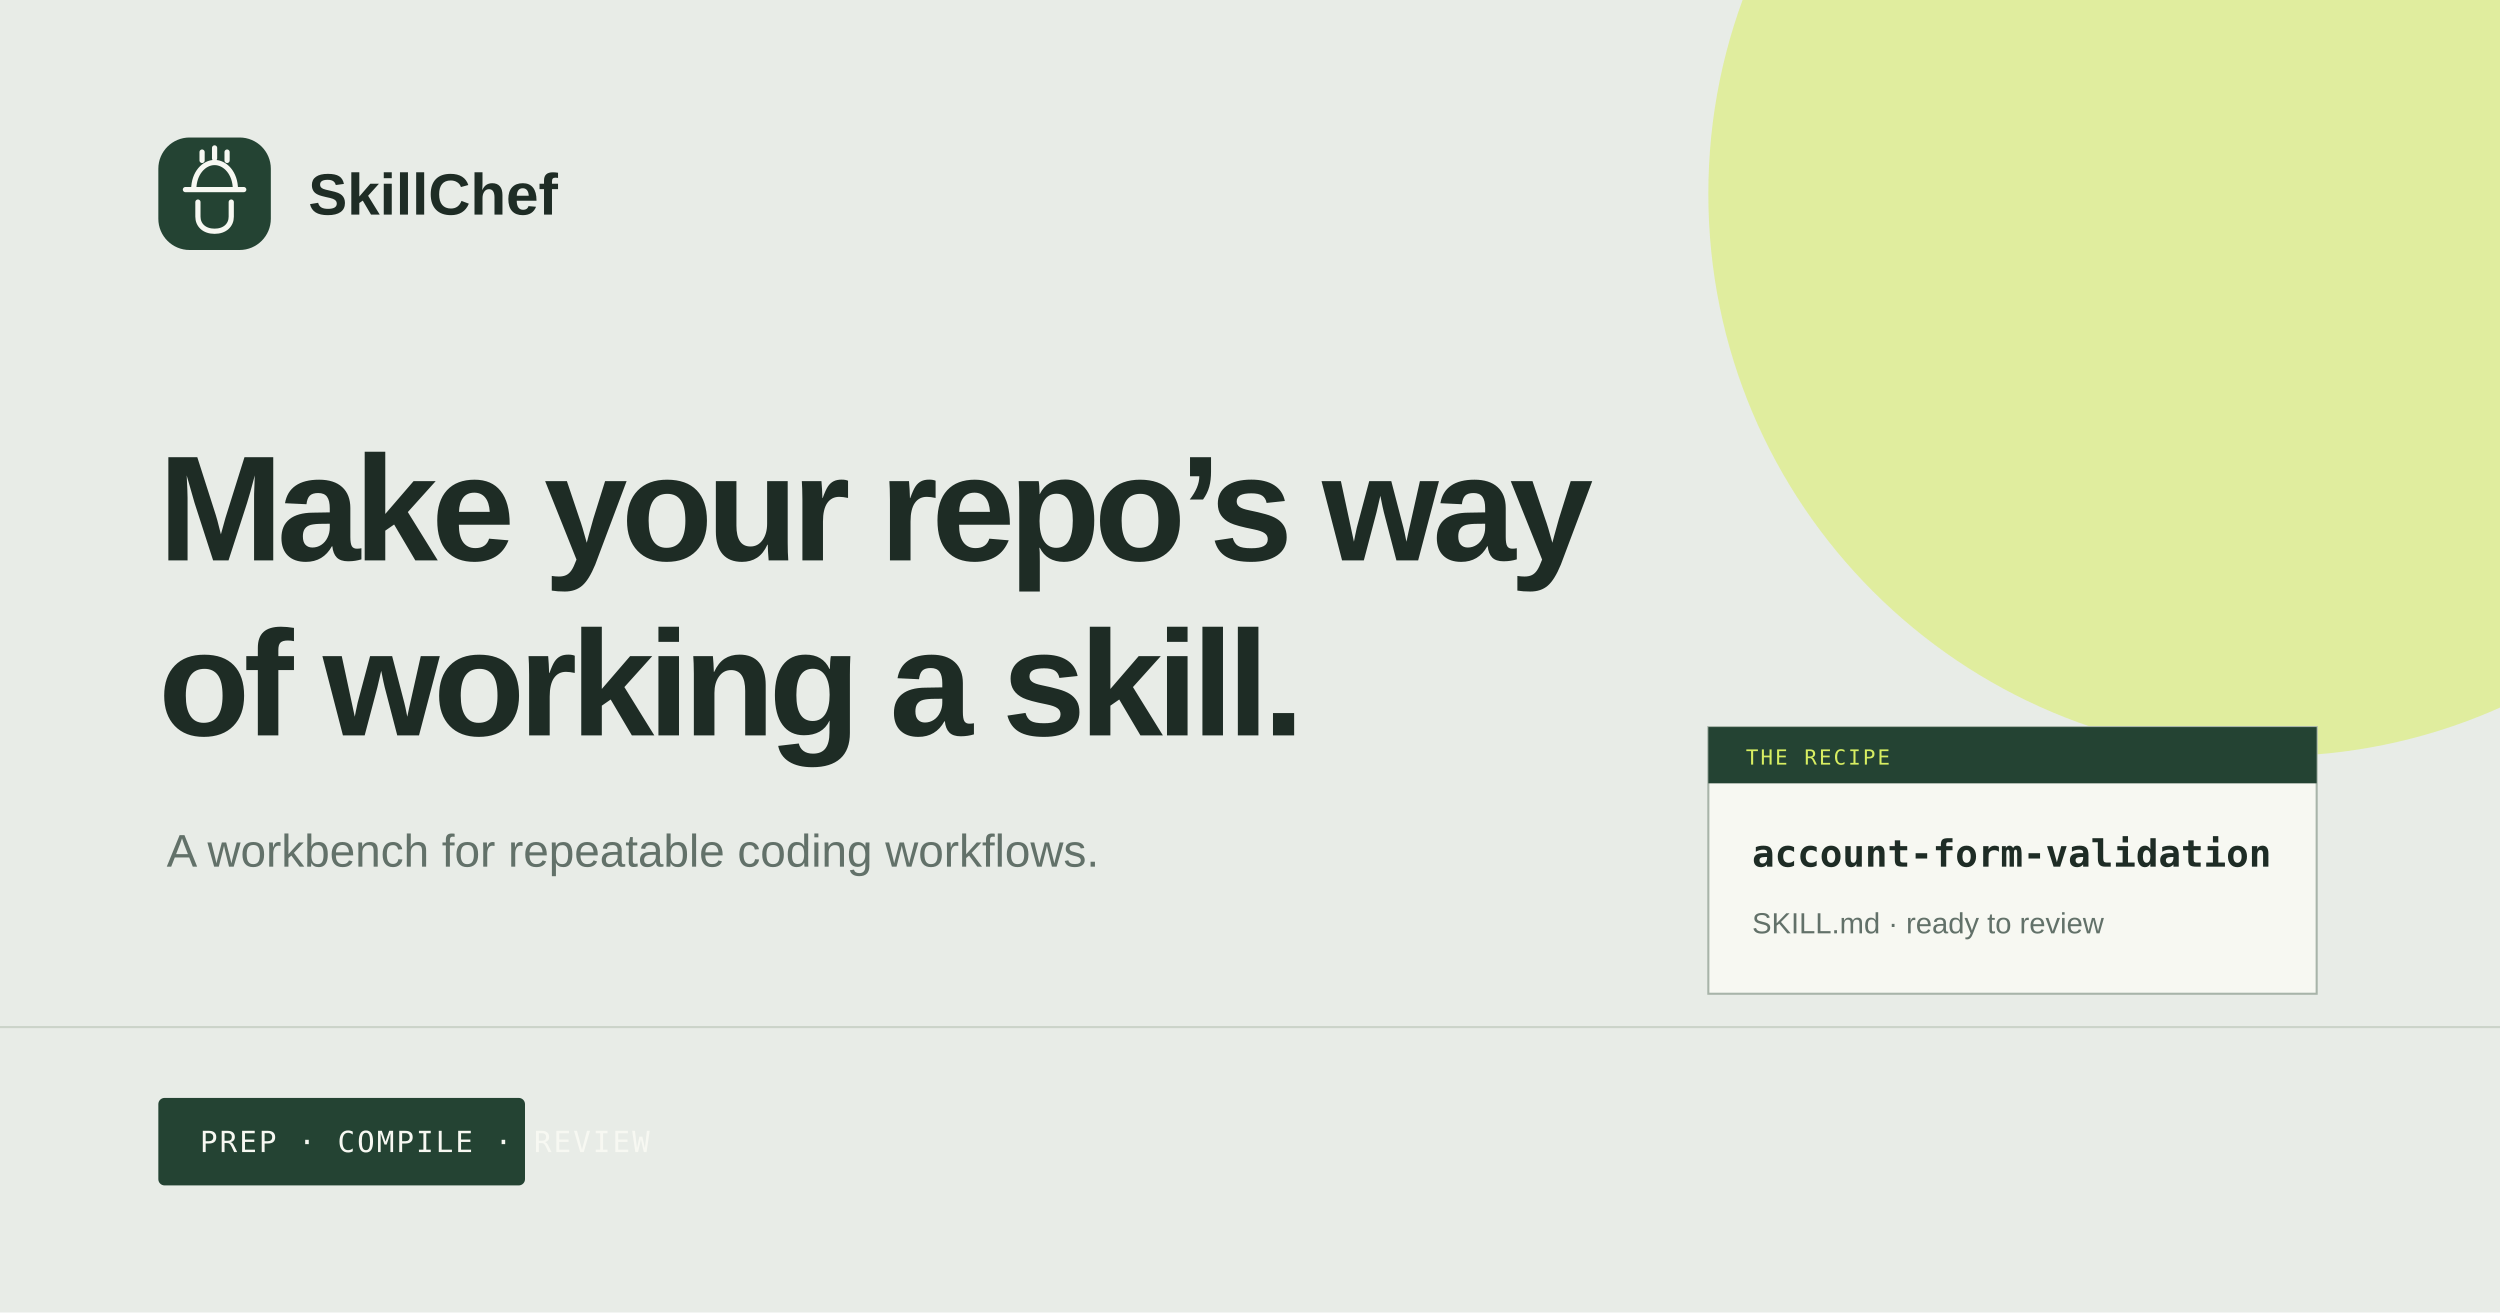
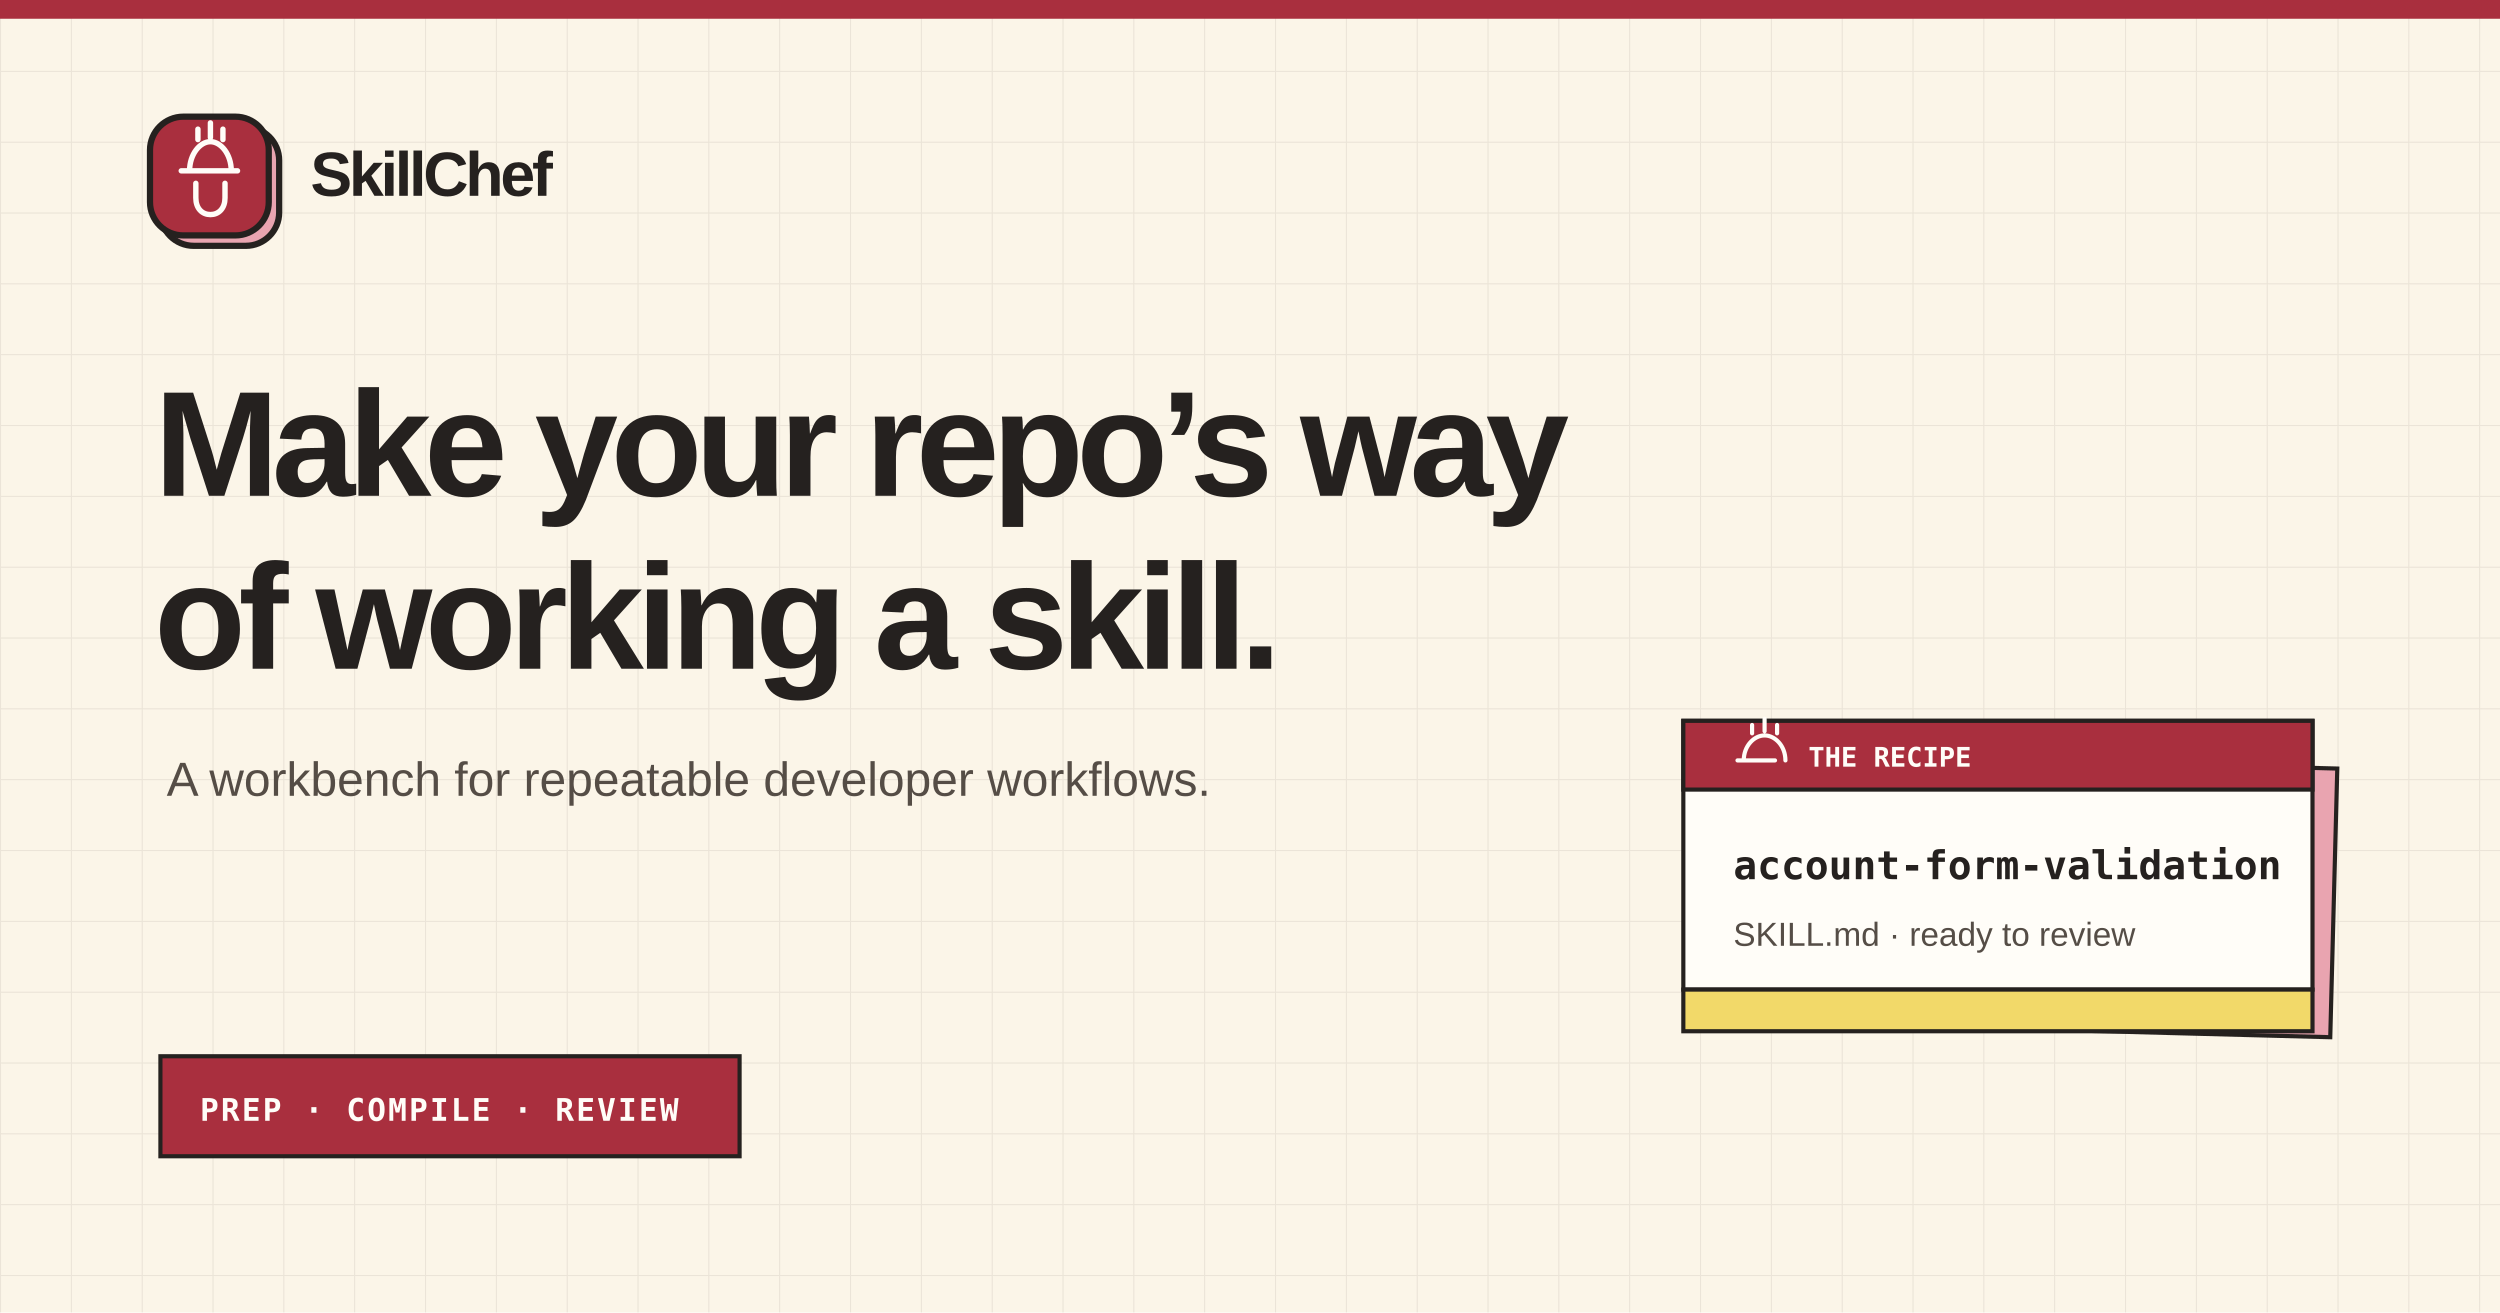
<svg xmlns="http://www.w3.org/2000/svg" width="1200" height="630" viewBox="0 0 1200 630" fill="none">
-   <rect width="1200" height="630" fill="#E8ECE7" />
-   <circle cx="1090" cy="93" r="270" fill="#D8EE62" fill-opacity=".55" />
-   <path d="M0 493H1200" stroke="#CBD3C9" />
-   <rect x="76" y="66" width="54" height="54" rx="15" fill="#244333" />
-   <path d="M89 91H117M93 91C93 83 98 78 103 78C108 78 113 83 113 91M97 77V73M103 76V71M109 77V73M95 97V104C95 108 98 111 103 111C108 111 111 108 111 104V97" stroke="#F7F8F2" stroke-width="2.5" stroke-linecap="round" />
-   <text x="148" y="103" fill="#1E2C25" font-family="Arial, Helvetica, sans-serif" font-size="28" font-weight="700">SkillChef</text>
-   <text x="76" y="269" fill="#1E2C25" font-family="Arial, Helvetica, sans-serif" font-size="72" font-weight="700" letter-spacing="-3">Make your repo’s way</text>
-   <text x="76" y="353" fill="#1E2C25" font-family="Arial, Helvetica, sans-serif" font-size="72" font-weight="700" letter-spacing="-3">of working a skill.</text>
-   <text x="80" y="416" fill="#627169" font-family="Arial, Helvetica, sans-serif" font-size="22">A workbench for repeatable coding workflows.</text>
-   <rect x="76" y="527" width="176" height="42" rx="3" fill="#244333" />
-   <text x="96" y="553" fill="#F7F8F2" font-family="monospace" font-size="14" letter-spacing="1">PREP · COMPILE · REVIEW</text>
-   <rect x="820" y="349" width="292" height="128" fill="#F7F8F2" stroke="#A8B4A9" />
-   <rect x="820" y="349" width="292" height="27" fill="#244333" />
-   <text x="838" y="367" fill="#D8EE62" font-family="monospace" font-size="10" letter-spacing="1">THE RECIPE</text>
-   <text x="841" y="416" fill="#1E2C25" font-family="monospace" font-size="18" font-weight="700">account-form-validation</text>
-   <text x="841" y="448" fill="#627169" font-family="Arial, Helvetica, sans-serif" font-size="14">SKILL.md · ready to review</text>
+   <defs>
+     <pattern id="counter-grid" width="34" height="34" patternUnits="userSpaceOnUse">
+       <path d="M34 0H0V34" stroke="#766B61" stroke-opacity=".12" />
+     </pattern>
+   </defs>
+   <rect width="1200" height="630" fill="#FBF5E8" />
+   <rect width="1200" height="630" fill="url(#counter-grid)" />
+   <rect width="1200" height="9" fill="#A92F3E" />
+   <rect x="77" y="61" width="57" height="57" rx="16" fill="#E9A4B0" stroke="#25211F" stroke-width="3" />
+   <rect x="72" y="56" width="57" height="57" rx="16" fill="#A92F3E" stroke="#25211F" stroke-width="3" />
+   <path d="M87 82H114M91 82C91 74 96 68 101 68C106 68 111 74 111 82M95 67V62M101 66V59M107 67V62M94 88V95C94 100 97 103 101 103C105 103 108 100 108 95V88" stroke="#FFFDF8" stroke-width="2.6" stroke-linecap="round" />
+   <text x="149" y="94" fill="#25211F" font-family="Trebuchet MS, Arial, sans-serif" font-size="30" font-weight="800" letter-spacing="-1.5">SkillChef</text>
+   <text x="74" y="238" fill="#25211F" font-family="Trebuchet MS, Arial, sans-serif" font-size="72" font-weight="800" letter-spacing="-3.5">Make your repo’s way</text>
+   <text x="74" y="321" fill="#25211F" font-family="Trebuchet MS, Arial, sans-serif" font-size="72" font-weight="800" letter-spacing="-3.5">of working a skill.</text>
+   <text x="80" y="382" fill="#554D46" font-family="Trebuchet MS, Arial, sans-serif" font-size="23">A workbench for repeatable developer workflows.</text>
+   <rect x="77" y="507" width="278" height="48" fill="#A92F3E" stroke="#25211F" stroke-width="2" />
+   <text x="96" y="538" fill="#FFFDF8" font-family="ui-monospace, monospace" font-size="15" font-weight="700" letter-spacing="1">PREP · COMPILE · REVIEW</text>
+   <rect x="820" y="361" width="302" height="129" fill="#E9A4B0" stroke="#25211F" stroke-width="2" transform="rotate(1.5 820 361)" />
+   <rect x="808" y="346" width="302" height="129" fill="#FFFDF8" stroke="#25211F" stroke-width="2" />
+   <path d="M808 346H1110V379H808V346Z" fill="#A92F3E" stroke="#25211F" stroke-width="2" />
+   <path d="M834 365H852M837 365C837 358 842 353 847 353C852 353 857 358 857 365M841 352V348M847 351V345M853 352V348" stroke="#FFFDF8" stroke-width="2" stroke-linecap="round" />
+   <text x="868" y="368" fill="#FFFDF8" font-family="ui-monospace, monospace" font-size="13" font-weight="700">THE RECIPE</text>
+   <text x="832" y="422" fill="#25211F" font-family="ui-monospace, monospace" font-size="19" font-weight="700">account-form-validation</text>
+   <text x="832" y="454" fill="#554D46" font-family="Trebuchet MS, Arial, sans-serif" font-size="16">SKILL.md · ready to review</text>
+   <rect x="808" y="475" width="302" height="20" fill="#F2D969" stroke="#25211F" stroke-width="2" />
</svg>
